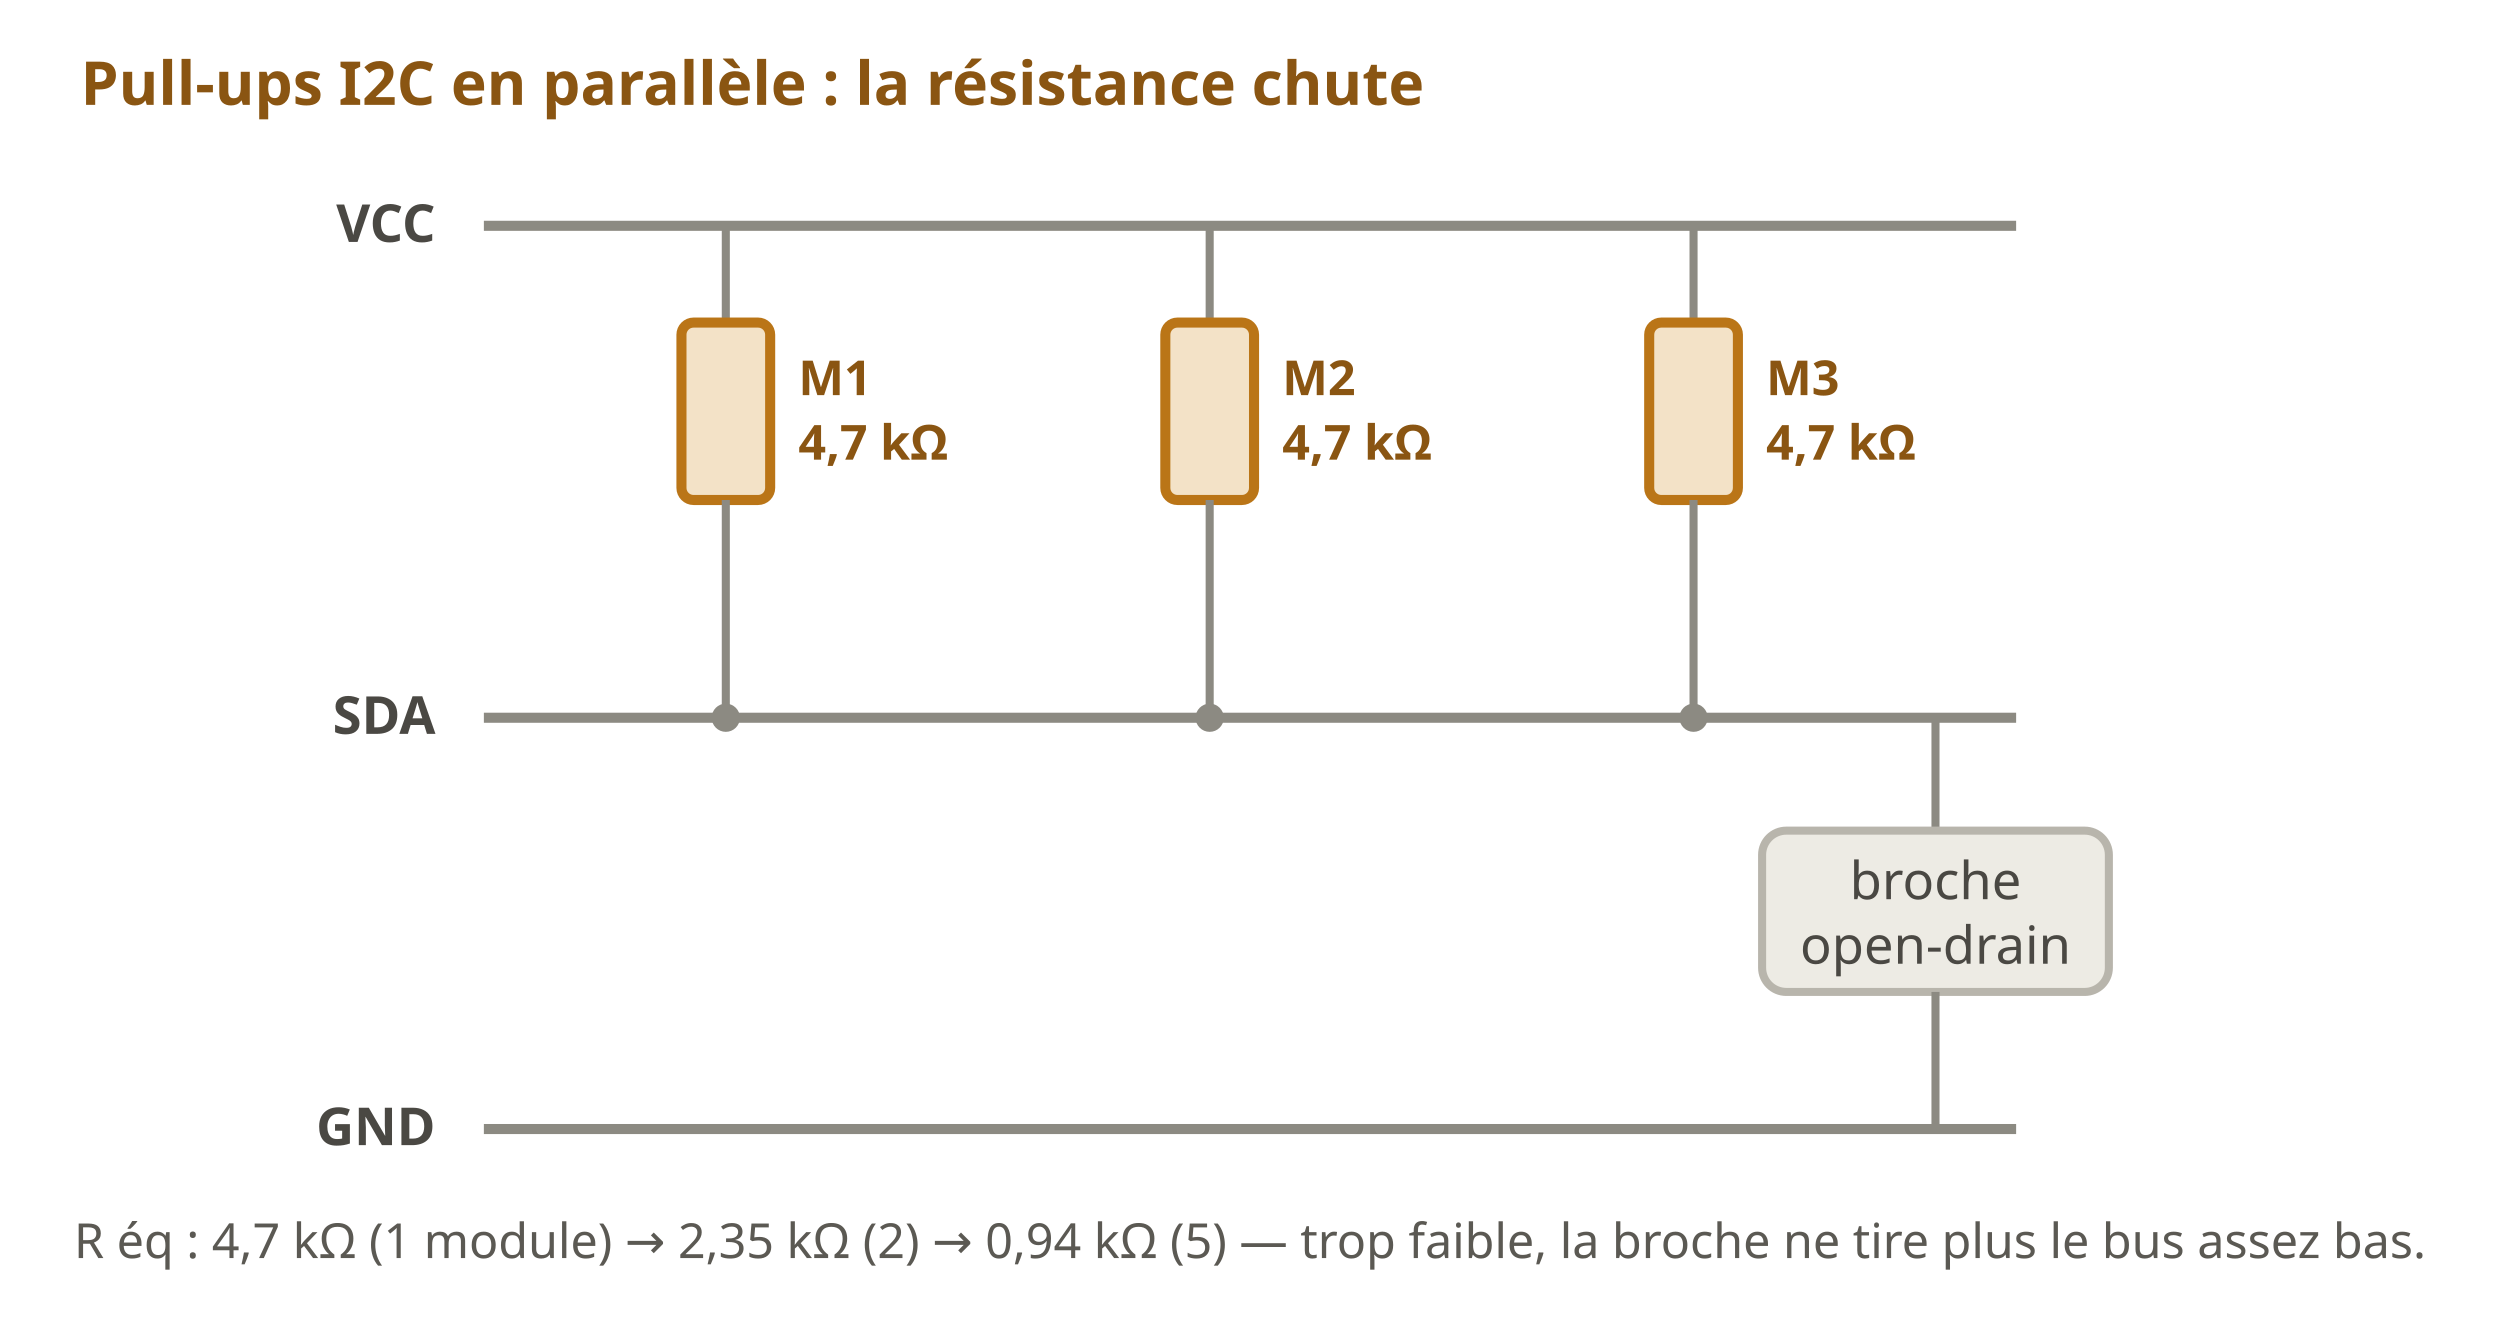
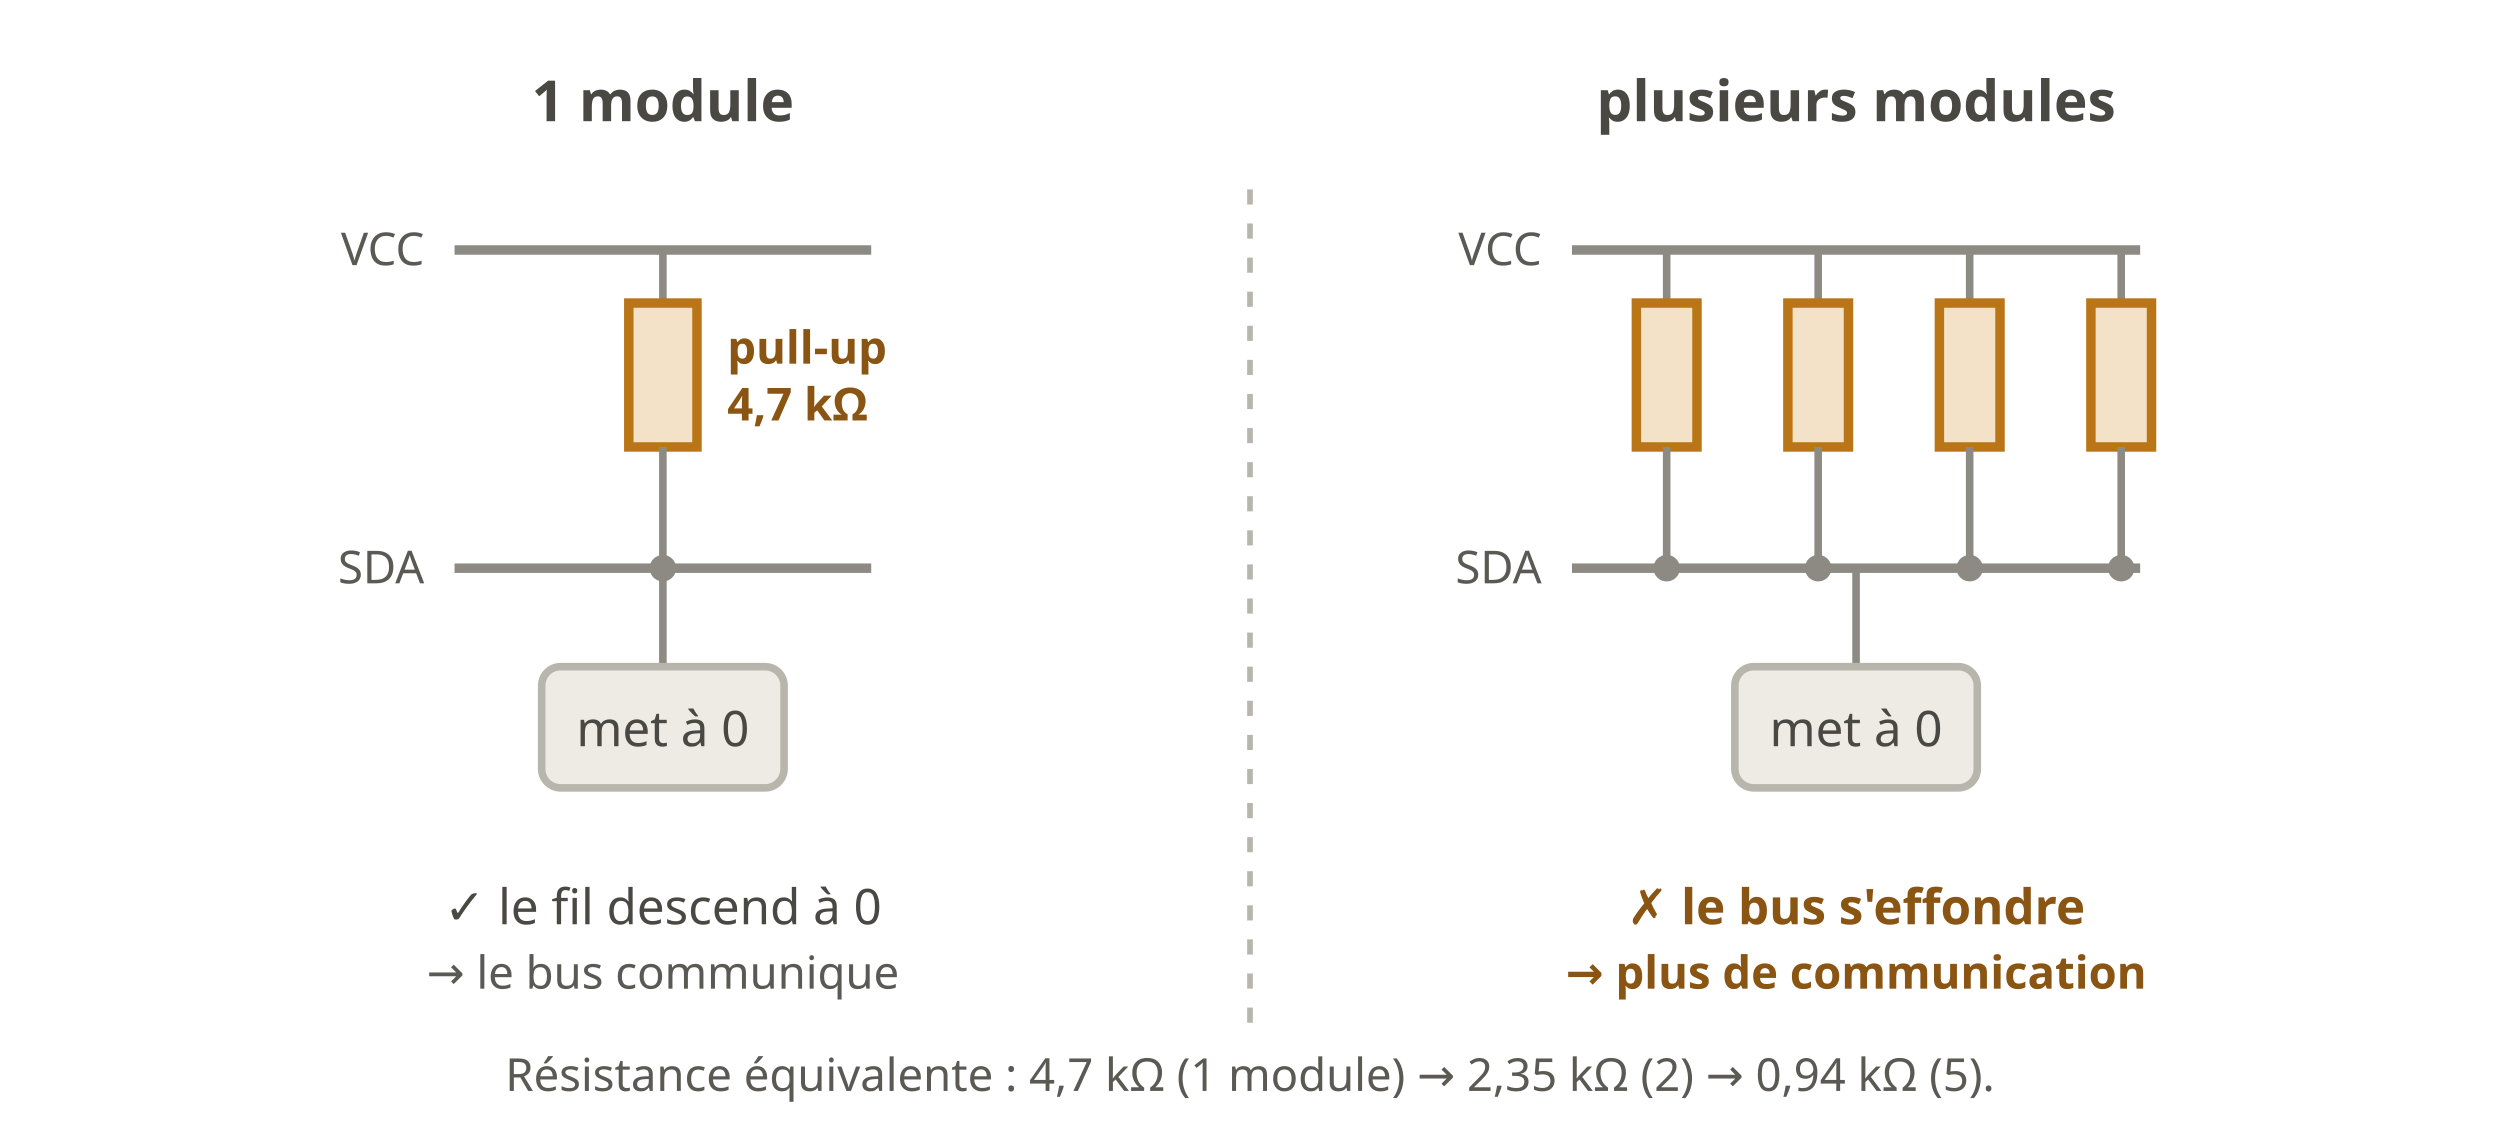
- <svg xmlns="http://www.w3.org/2000/svg" viewBox="0 0 620 330" role="img" aria-label="Plusieurs modules I2C sur le meme bus : chaque module ajoute sa resistance de pull-up integree (environ 4,7 kilo-ohms) en parallele entre VCC et la ligne SDA. La resistance equivalente chute (4,7 k seul, 2,35 k a deux, 0,94 k a cinq) jusqu'a ce que la broche open-drain ne puisse plus tirer le bus assez bas.">
+ <svg xmlns="http://www.w3.org/2000/svg" viewBox="0 0 660 300" role="img" aria-label="Avant / apres. A gauche, un seul module : une seule resistance pull-up relie VCC a la ligne SDA, et un composant peut tirer SDA a 0, le bus communique. A droite, plusieurs modules : leurs resistances pull-up en parallele font s'effondrer le bus, on ne peut plus tirer SDA a 0, plus de communication.">
  <defs>
    <style>
      .rail { stroke: #8C8A82; stroke-width: 2.5; }
      .lead { stroke: #8C8A82; stroke-width: 2; }
      .res { fill: #F3E2C7; stroke: #BA7517; stroke-width: 2.5; }
      .box-gray { fill: #EDEBE4; stroke: #B8B5AC; stroke-width: 2; }
      .node { fill: #8C8A82; }
+       .guide { stroke: #B8B5AC; stroke-width: 1.5; stroke-dasharray: 4 5; }
      .lbl { fill: #4A4843; font-family: "Segoe UI", system-ui, sans-serif; font-size: 13px; }
-       .lbl-b { fill: #4A4843; font-family: "Segoe UI", system-ui, sans-serif; font-size: 13px; font-weight: 700; }
-       .lbl-am { fill: #8A5512; font-family: "Segoe UI", system-ui, sans-serif; font-size: 15px; font-weight: 700; }
+       .lbl-b { fill: #4A4843; font-family: "Segoe UI", system-ui, sans-serif; font-size: 15px; font-weight: 700; }
+       .lbl-sm { fill: #5B5953; font-family: "Segoe UI", system-ui, sans-serif; font-size: 12px; }
      .lbl-sm-am { fill: #8A5512; font-family: "Segoe UI", system-ui, sans-serif; font-size: 12px; font-weight: 600; }
-       .lbl-sm { fill: #5B5953; font-family: "Segoe UI", system-ui, sans-serif; font-size: 12px; }
+       .lbl-am { fill: #8A5512; font-family: "Segoe UI", system-ui, sans-serif; font-size: 13px; font-weight: 700; }
      @media (prefers-color-scheme: dark) {
        .rail, .lead { stroke: #A7A49B; }
        .res { fill: #3A2F1D; stroke: #E0A24A; }
        .box-gray { fill: #3A3833; stroke: #6D6A61; }
        .node { fill: #A7A49B; }
+         .guide { stroke: #6D6A61; }
        .lbl, .lbl-b { fill: #D8D6CF; }
-         .lbl-am, .lbl-sm-am { fill: #E0A24A; }
        .lbl-sm { fill: #B7B4AC; }
+         .lbl-sm-am, .lbl-am { fill: #E0A24A; }
      }
    </style>
  </defs>
-   <text class="lbl-am" x="20" y="26" text-anchor="start">Pull-ups I2C en parallèle : la résistance chute</text>
-   <line class="rail" x1="120" y1="56" x2="500" y2="56" />
-   <text class="lbl-b" x="108" y="60" text-anchor="end">VCC</text>
-   <line class="lead" x1="180" y1="56" x2="180" y2="80" />
-   <rect class="res" x="169" y="80" width="22" height="44" rx="3" />
-   <line class="lead" x1="180" y1="124" x2="180" y2="178" />
-   <text class="lbl-sm-am" x="198" y="98" text-anchor="start">M1</text>
-   <text class="lbl-sm-am" x="198" y="114" text-anchor="start">4,7 kΩ</text>
-   <line class="lead" x1="300" y1="56" x2="300" y2="80" />
-   <rect class="res" x="289" y="80" width="22" height="44" rx="3" />
-   <line class="lead" x1="300" y1="124" x2="300" y2="178" />
-   <text class="lbl-sm-am" x="318" y="98" text-anchor="start">M2</text>
-   <text class="lbl-sm-am" x="318" y="114" text-anchor="start">4,7 kΩ</text>
-   <line class="lead" x1="420" y1="56" x2="420" y2="80" />
-   <rect class="res" x="409" y="80" width="22" height="44" rx="3" />
-   <line class="lead" x1="420" y1="124" x2="420" y2="178" />
-   <text class="lbl-sm-am" x="438" y="98" text-anchor="start">M3</text>
-   <text class="lbl-sm-am" x="438" y="114" text-anchor="start">4,7 kΩ</text>
-   <line class="rail" x1="120" y1="178" x2="500" y2="178" />
-   <text class="lbl-b" x="108" y="182" text-anchor="end">SDA</text>
-   <circle class="node" cx="180" cy="178" r="3.5" />
-   <circle class="node" cx="300" cy="178" r="3.5" />
-   <circle class="node" cx="420" cy="178" r="3.5" />
-   <line class="lead" x1="480" y1="178" x2="480" y2="206" />
-   <rect class="box-gray" x="437" y="206" width="86" height="40" rx="6" />
-   <text class="lbl" x="480" y="223" text-anchor="middle">broche</text>
-   <text class="lbl" x="480" y="239" text-anchor="middle">open-drain</text>
-   <line class="lead" x1="480" y1="246" x2="480" y2="280" />
-   <line class="rail" x1="120" y1="280" x2="500" y2="280" />
-   <text class="lbl-b" x="108" y="284" text-anchor="end">GND</text>
-   <text class="lbl-sm" x="310" y="312" text-anchor="middle">R éq : 4,7 kΩ (1 module) → 2,35 kΩ (2) → 0,94 kΩ (5) — trop faible, la broche ne tire plus le bus assez bas.</text>
+   <line class="guide" x1="330" y1="50" x2="330" y2="272" />
+   <text class="lbl-b" x="175" y="32" text-anchor="middle">1 module</text>
+   <line class="rail" x1="120" y1="66" x2="230" y2="66" />
+   <text class="lbl-sm" x="112" y="70" text-anchor="end">VCC</text>
+   <line class="lead" x1="175" y1="66" x2="175" y2="80" />
+   <rect class="res" x="166" y="80" width="18" height="38" />
+   <line class="lead" x1="175" y1="118" x2="175" y2="150" />
+   <text class="lbl-sm-am" x="192" y="96" text-anchor="start">pull-up</text>
+   <text class="lbl-sm-am" x="192" y="111" text-anchor="start">4,7 kΩ</text>
+   <line class="rail" x1="120" y1="150" x2="230" y2="150" />
+   <text class="lbl-sm" x="112" y="154" text-anchor="end">SDA</text>
+   <circle class="node" cx="175" cy="150" r="3.5" />
+   <line class="lead" x1="175" y1="150" x2="175" y2="176" />
+   <rect class="box-gray" x="143" y="176" width="64" height="32" rx="5" />
+   <text class="lbl" x="175" y="197" text-anchor="middle">met à 0</text>
+   <text class="lbl" x="175" y="244" text-anchor="middle">✓ le fil descend à 0</text>
+   <text class="lbl-sm" x="175" y="261" text-anchor="middle">→ le bus communique</text>
+   <text class="lbl-b" x="490" y="32" text-anchor="middle">plusieurs modules</text>
+   <line class="rail" x1="415" y1="66" x2="565" y2="66" />
+   <text class="lbl-sm" x="407" y="70" text-anchor="end">VCC</text>
+   <line class="lead" x1="440" y1="66" x2="440" y2="80" />
+   <rect class="res" x="432" y="80" width="16" height="38" />
+   <line class="lead" x1="440" y1="118" x2="440" y2="150" />
+   <line class="lead" x1="480" y1="66" x2="480" y2="80" />
+   <rect class="res" x="472" y="80" width="16" height="38" />
+   <line class="lead" x1="480" y1="118" x2="480" y2="150" />
+   <line class="lead" x1="520" y1="66" x2="520" y2="80" />
+   <rect class="res" x="512" y="80" width="16" height="38" />
+   <line class="lead" x1="520" y1="118" x2="520" y2="150" />
+   <line class="lead" x1="560" y1="66" x2="560" y2="80" />
+   <rect class="res" x="552" y="80" width="16" height="38" />
+   <line class="lead" x1="560" y1="118" x2="560" y2="150" />
+   <line class="rail" x1="415" y1="150" x2="565" y2="150" />
+   <text class="lbl-sm" x="407" y="154" text-anchor="end">SDA</text>
+   <circle class="node" cx="440" cy="150" r="3.5" />
+   <circle class="node" cx="480" cy="150" r="3.5" />
+   <circle class="node" cx="520" cy="150" r="3.5" />
+   <circle class="node" cx="560" cy="150" r="3.5" />
+   <line class="lead" x1="490" y1="150" x2="490" y2="176" />
+   <rect class="box-gray" x="458" y="176" width="64" height="32" rx="5" />
+   <text class="lbl" x="490" y="197" text-anchor="middle">met à 0</text>
+   <text class="lbl-am" x="490" y="244" text-anchor="middle">✗ le bus s'effondre</text>
+   <text class="lbl-sm-am" x="490" y="261" text-anchor="middle">→ plus de communication</text>
+   <text class="lbl-sm" x="330" y="288" text-anchor="middle">Résistance équivalente : 4,7 kΩ (1 module) → 2,35 kΩ (2) → 0,94 kΩ (5).</text>
</svg>
